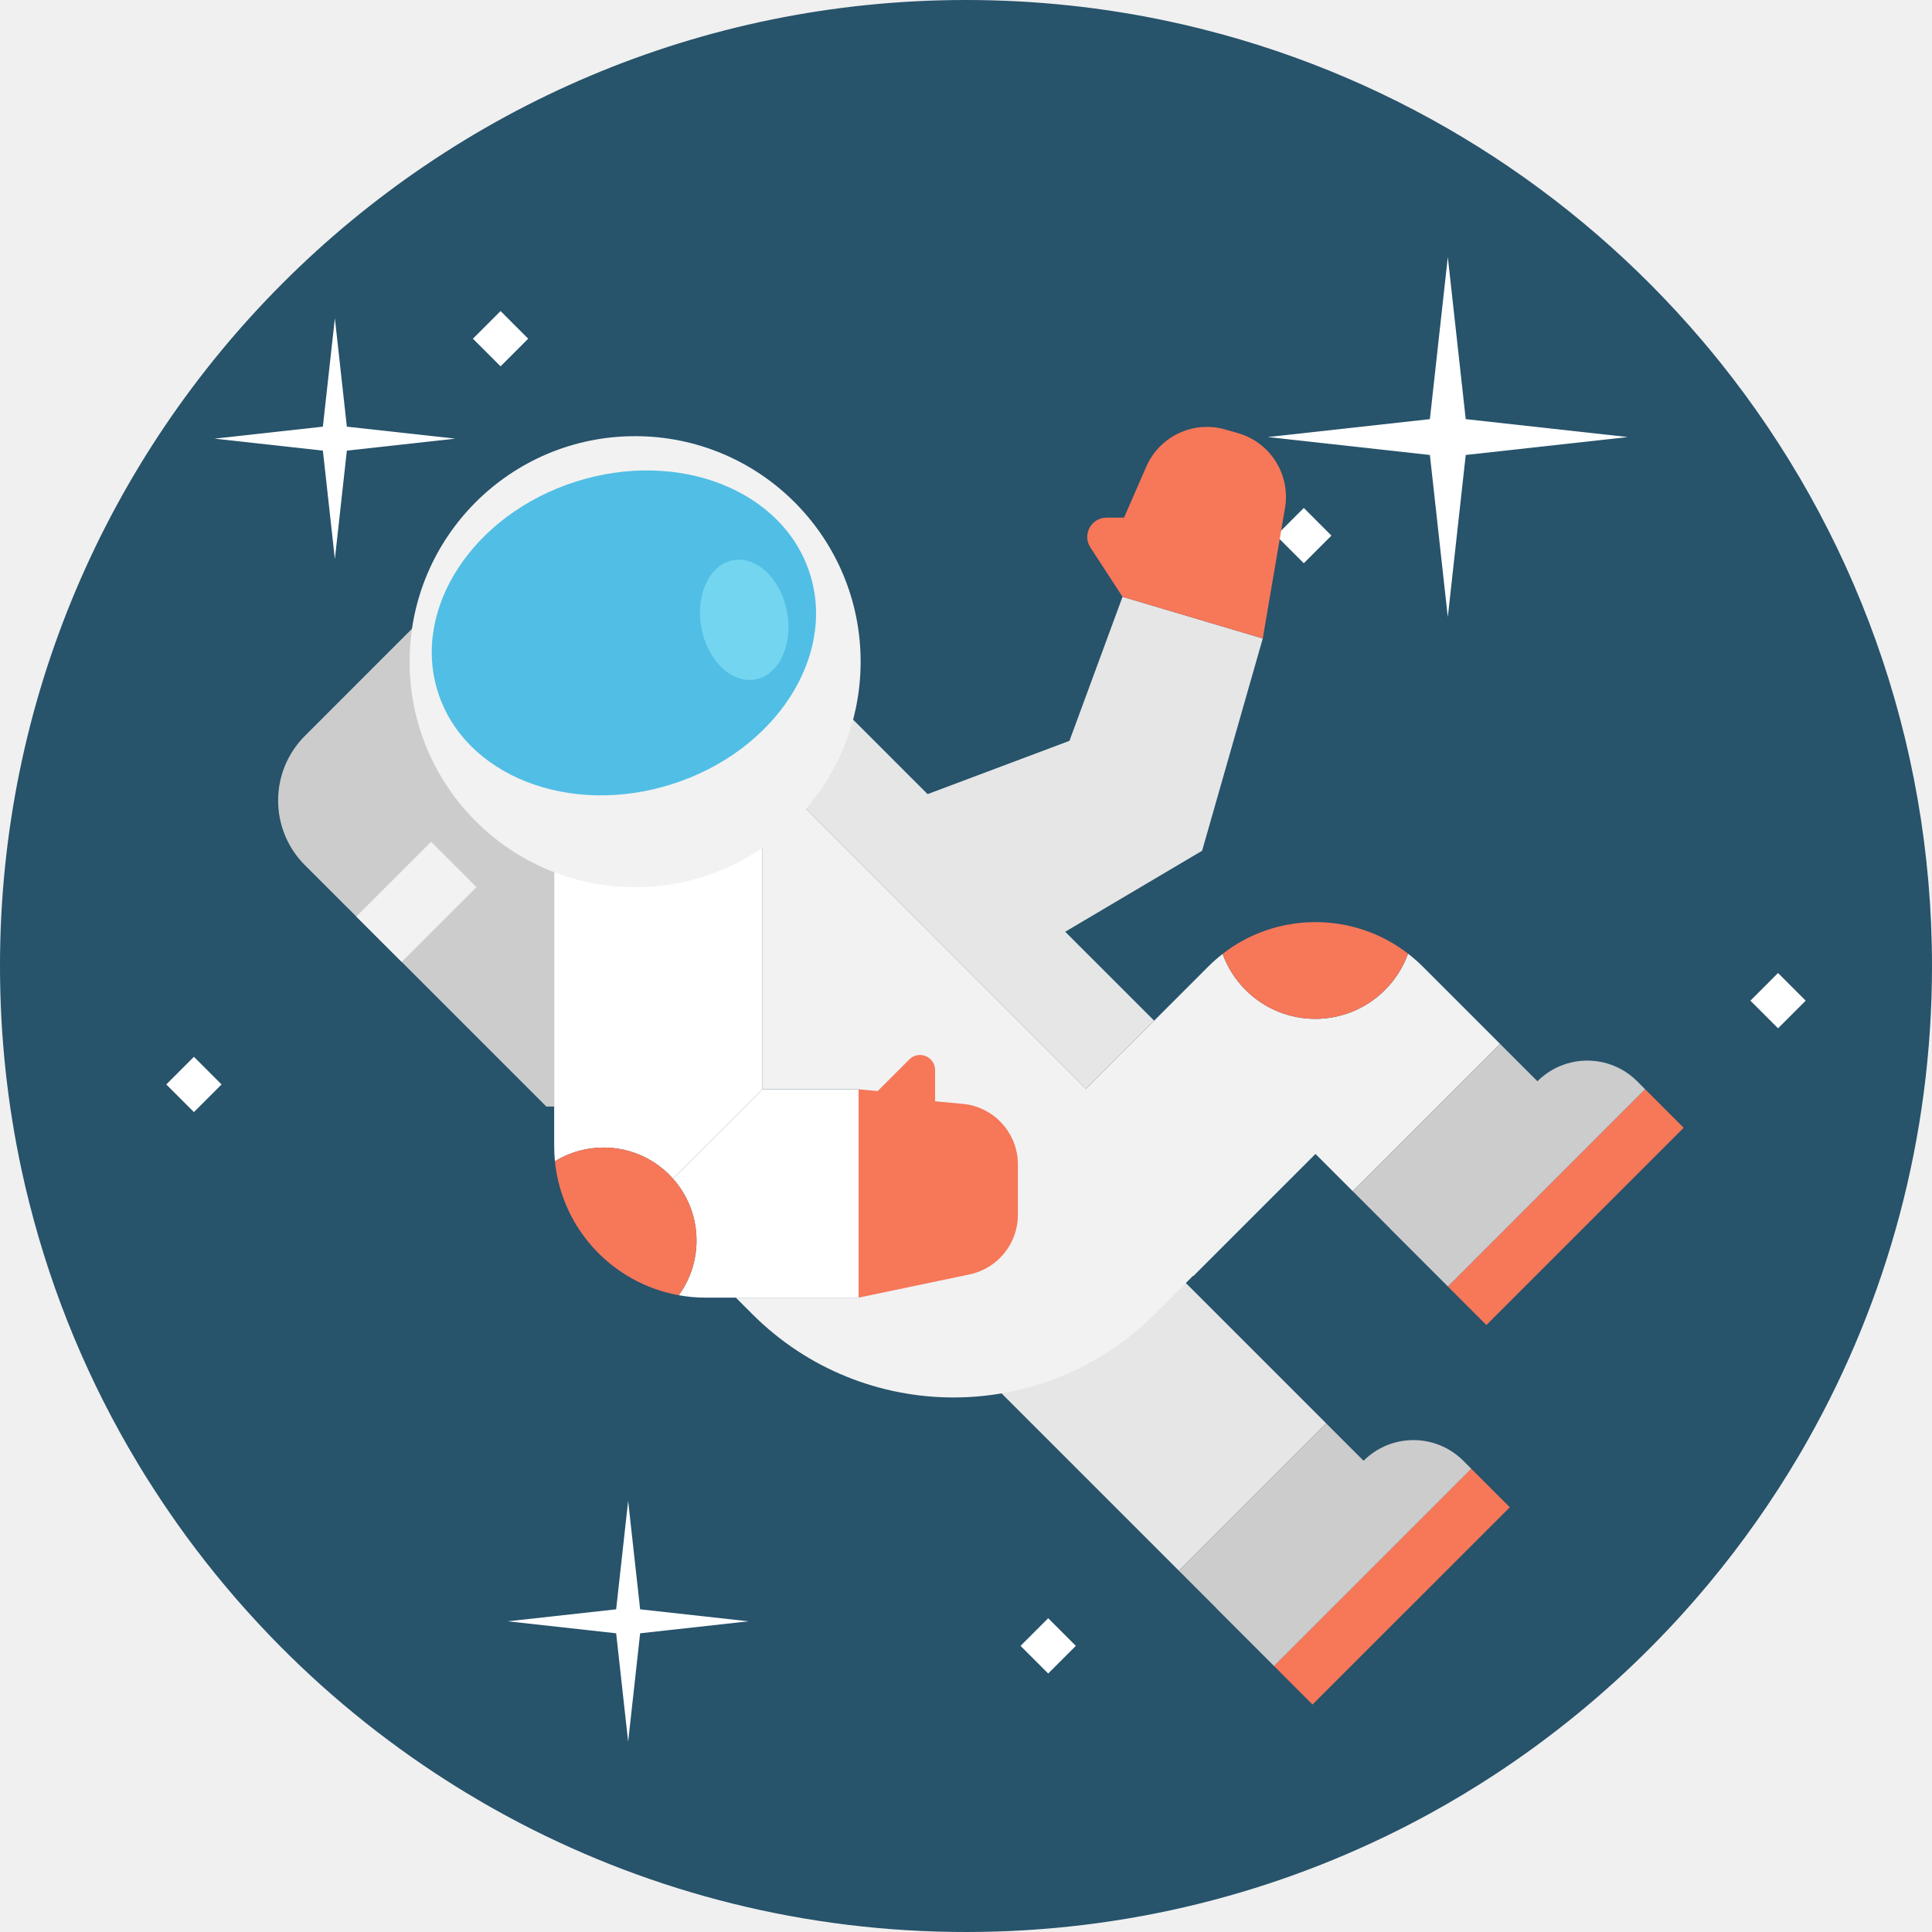
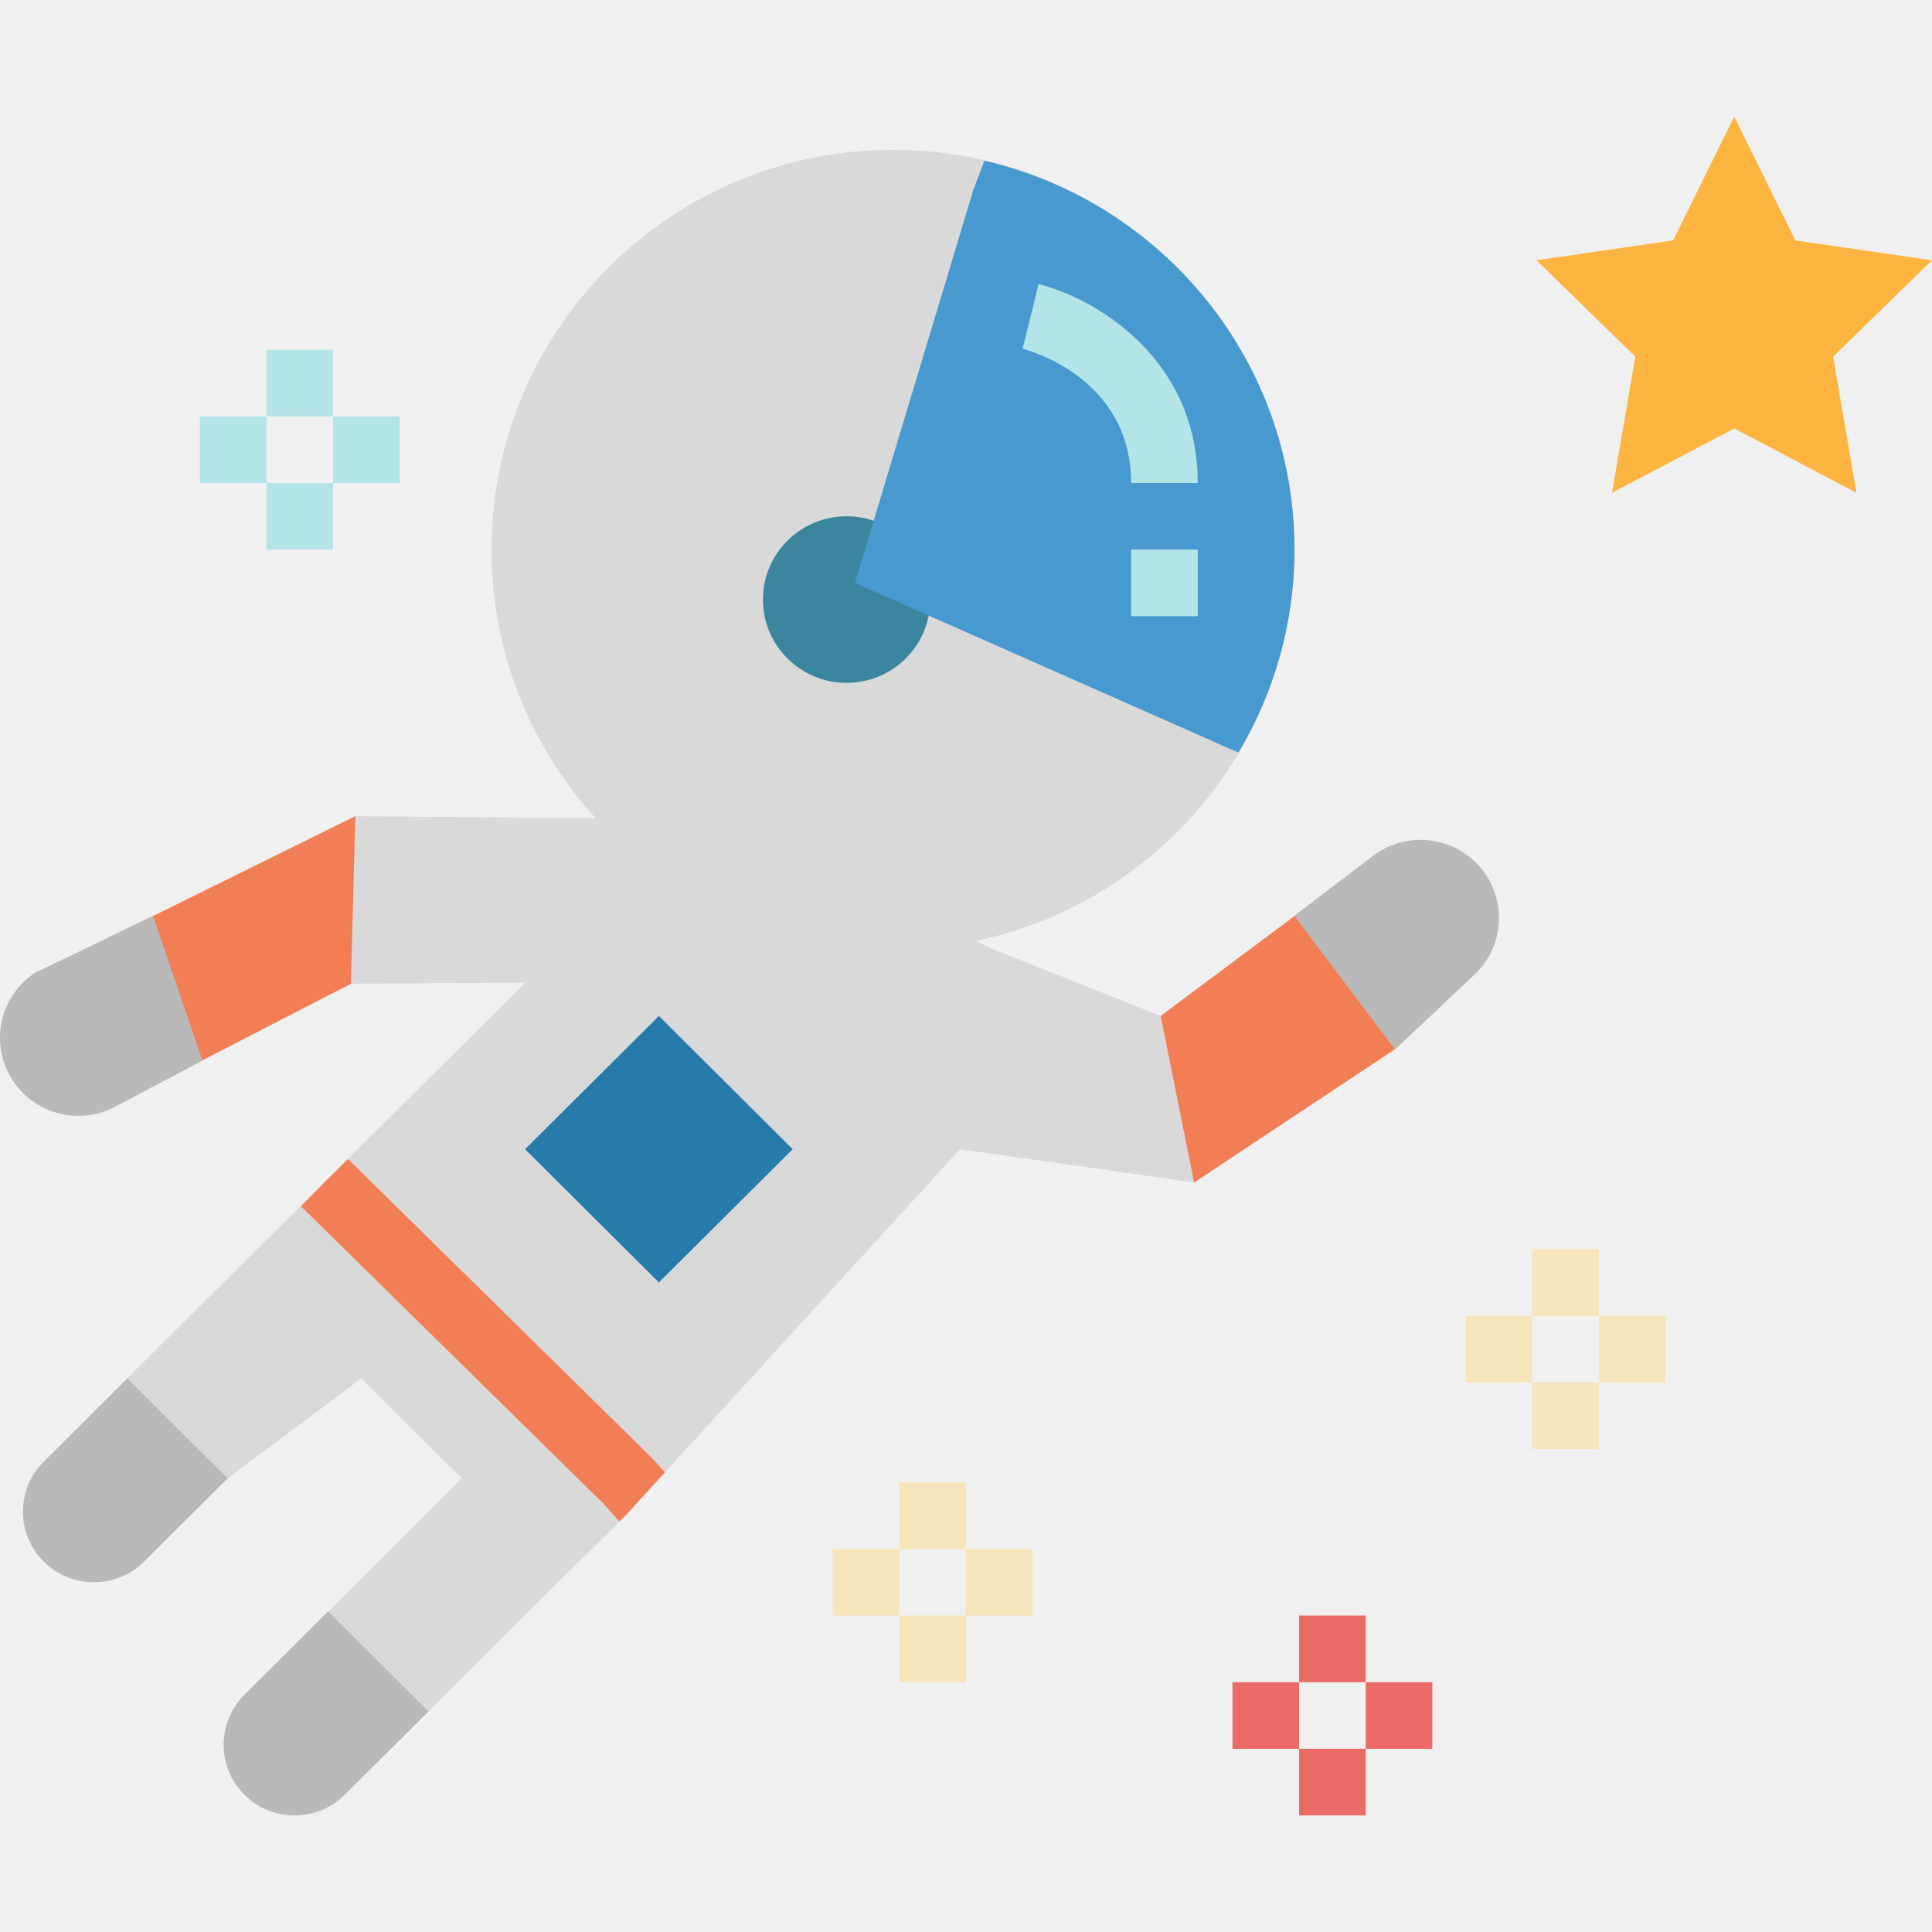
- <svg xmlns="http://www.w3.org/2000/svg" version="1.1" id="Capa_1" x="0px" y="0px" viewBox="0 0 512 512" style="enable-background:new 0 0 512 512;" xml:space="preserve">
-   <path style="fill:#27536B;" d="M512,255.994c0,45.59-11.925,88.392-32.81,125.477c-0.366,0.655-0.733,1.31-1.11,1.954  c-0.378,0.655-0.755,1.31-1.133,1.954c-7.095,12.08-15.145,23.528-24.061,34.242c-11.17,13.424-23.683,25.693-37.34,36.585  c-7.406,5.918-15.145,11.425-23.183,16.488c-5.929,3.753-12.025,7.25-18.276,10.504C338.757,501.596,298.597,512,256.006,512  s-82.763-10.404-118.093-28.802c-6.629-3.453-13.08-7.184-19.342-11.181c-17.121-10.914-32.865-23.816-46.889-38.372  c-4.352-4.519-8.549-9.193-12.558-14.023c-6.673-8.017-12.869-16.455-18.531-25.271c-0.244-0.389-0.5-0.777-0.744-1.166  c-0.422-0.633-0.822-1.266-1.221-1.91c-0.4-0.644-0.799-1.288-1.188-1.932c-0.355-0.588-0.711-1.177-1.066-1.765  c-12.68-21.096-22.395-44.191-28.58-68.673c-0.755-2.953-1.443-5.918-2.087-8.905C1.965,292.59,0,274.526,0,255.994  C0,114.607,114.618,0,256.006,0C274.526,0,292.59,1.965,310,5.707c2.987,0.644,5.951,1.332,8.905,2.087  c52.285,13.202,98.163,42.492,132.061,82.297c1.688,1.976,3.342,3.986,4.974,6.018C491.015,139.911,512,195.504,512,255.994z" />
+ <svg xmlns="http://www.w3.org/2000/svg" version="1.1" id="Capa_1" x="0px" y="0px" viewBox="0 0 511.992 511.992" style="enable-background:new 0 0 511.992 511.992;" xml:space="preserve">
  <g>
-     <polygon style="fill:#FFFFFF;" points="91.92,119.421 120.655,116.245 91.92,113.068 88.743,84.332 85.565,113.068 56.83,116.245    85.565,119.421 88.743,148.157  " />
-     <polygon style="fill:#FFFFFF;" points="169.642,432.839 198.377,429.662 169.642,426.486 166.465,397.75 163.288,426.486    134.553,429.662 163.288,432.839 166.465,461.575  " />
-     <polygon style="fill:#FFFFFF;" points="388.433,120.573 431.39,115.824 388.433,111.075 383.684,68.118 378.935,111.075    335.978,115.824 378.935,120.573 383.684,163.53  " />
-     <rect x="46.212" y="282.206" transform="matrix(-0.7071 -0.7071 0.7071 -0.7071 -115.4793 526.9417)" style="fill:#FFFFFF;" width="10.362" height="10.362" />
-     <rect x="466.017" y="260.001" transform="matrix(-0.7071 -0.7071 0.7071 -0.7071 616.8741 785.8821)" style="fill:#FFFFFF;" width="10.362" height="10.362" />
-     <rect x="340.334" y="136.754" transform="matrix(-0.7071 -0.7071 0.7071 -0.7071 489.4688 486.6149)" style="fill:#FFFFFF;" width="10.362" height="10.362" />
-     <rect x="127.471" y="84.575" transform="matrix(-0.7071 -0.7071 0.7071 -0.7071 162.9841 247.0224)" style="fill:#FFFFFF;" width="10.362" height="10.362" />
-     <rect x="272.6" y="430.986" transform="matrix(-0.7071 -0.7071 0.7071 -0.7071 165.7855 941.0049)" style="fill:#FFFFFF;" width="10.362" height="10.362" />
+     <polygon style="fill:#D9D9D9;" points="263.266,251.582 307.589,269.237 320.725,259.421 329.755,304.548 316.452,313.375    254.394,304.548 254.394,304.548 165.739,401.651 149.002,418.238 113.541,453.548 103.601,463.444 79.44,434.534 86.944,427.066    122.404,391.755 95.807,365.273 60.346,391.755 48.844,403.214 23.809,375.168 33.749,365.273 69.209,329.962 85.955,313.375    139.15,260.41 93.388,260.683 86.405,264.091 81.418,222.575 94.165,216.289 156.876,216.837 190.888,216.289  " />
+     <ellipse style="fill:#D9D9D9;" cx="236.67" cy="145.65" rx="106.37" ry="105.93" />
+     <path style="fill:#D9D9D9;" d="M226.561,154.479l31.382-104.166l2.957-7.724c-7.795-1.81-15.881-2.869-24.232-2.869   c-58.756,0-106.381,47.431-106.381,105.931s47.634,105.931,106.381,105.931c39.018,0,73.039-20.983,91.551-52.171l-1.907-0.794   L226.561,154.479z" />
  </g>
-   <path style="fill:#E6E6E6;" d="M263.504,367.342l10.637-10.637c1.206-1.206,2.47-2.321,3.786-3.334l0.01,0.01  c1.256,3.475,24.65-19.796,25.916-23.301c-19.203-19.203-29.137-29.609,0.237-0.237l37.338,37.338l0.161,0.161l0.723,0.723  l9.14,9.14l-1.597,1.597l-37.444,37.444l-9.863-9.863" />
-   <polygon style="fill:#F77759;" points="400.115,399.444 347.834,451.714 337.629,441.509 389.508,389.621 389.9,389.229 " />
-   <path style="fill:#CCCCCC;" d="M389.9,389.229l-0.392,0.392l-51.878,51.888l-15.328-15.328l0.02-0.02l-9.914-9.914l37.444-37.444  l1.597-1.597l9.914,9.914c7.293-7.303,19.124-7.303,26.427,0L389.9,389.229z" />
-   <polyline style="fill:#E6E6E6;" points="233.195,215.19 283.418,196.327 297.48,158.159 334.644,169.208 318.573,225.455   271.383,253.379 " />
-   <path style="fill:#CCCCCC;" d="M109.939,172.505c0-2.391,0.141-4.741,0.422-7.06l-29.56,29.57c-9.462,9.462-9.462,24.799,0,34.261  l13.63,13.62l12.022,12.023l38.329,38.328h2.08v-4.57v-33.879v-25.834l0.774-2.039C125.618,218.669,109.939,197.415,109.939,172.505  z" />
+   <polygon style="fill:#FBB540;" points="459.582,30.892 475.772,63.713 511.992,68.975 485.783,94.522 491.971,130.591   459.582,113.554 427.185,130.591 433.373,94.522 407.164,68.975 443.384,63.713 " />
  <g>
-     <path style="fill:#FFFFFF;" d="M179.887,343.246c6.74-9.251,6.228-22.157-1.527-30.866l0.04-0.03l23.674-23.674h25.462   c1.728,0,3.415,0.161,5.052,0.472l-0.09,0.502v52.27l0.261,1.467c-1.688,0.332-3.435,0.502-5.223,0.502h-25.462h-7.072h-7.975   C184.588,343.889,182.207,343.668,179.887,343.246z" />
-     <path style="fill:#FFFFFF;" d="M146.862,293.247v-4.57v-33.879v-25.834l0.774-2.039c6.348,2.381,13.218,3.686,20.4,3.686   c12.706,0,24.468-4.088,34.04-11.009v69.074l-23.674,23.674l-0.04,0.03c-0.311-0.362-0.643-0.713-0.985-1.055   c-8.226-8.226-20.812-9.411-30.314-3.575c-0.131-1.326-0.201-2.671-0.201-4.028L146.862,293.247L146.862,293.247z" />
+     <rect x="406.06" y="331.03" style="fill:#F7E4BA;" width="17.655" height="17.655" />
+     <rect x="406.06" y="366.34" style="fill:#F7E4BA;" width="17.655" height="17.655" />
+     <rect x="423.72" y="348.69" style="fill:#F7E4BA;" width="17.655" height="17.655" />
+     <rect x="388.41" y="348.69" style="fill:#F7E4BA;" width="17.655" height="17.655" />
  </g>
-   <path style="fill:#F2F2F2;" d="M348.619,305.812l-32.362,32.352l-0.07-0.07l-10.145,10.145c-29.47,29.47-77.22,29.47-106.689,0  l-4.349-4.349h7.072h25.462c1.788,0,1.728-55.213,0-55.213h-25.462v-69.074c2.882-2.09,5.565-4.439,8.025-7.001l2.14,0.372  l75.563,75.573l18.059-18.059l3.716-3.716l10.637-10.637c1.206-1.206,2.47-2.321,3.786-3.334l0.01,0.01  c1.256,3.475,3.284,6.75,6.087,9.552c10.195,10.195,26.728,10.195,36.922,0c2.832-2.822,4.861-6.127,6.127-9.632  c1.346,1.035,2.641,2.17,3.877,3.405l10.476,10.472l0.161,0.161l0.723,0.723l9.14,9.14l-1.597,1.597l-37.444,37.444L348.619,305.812  z" />
  <g>
-     <polygon style="fill:#F77759;" points="446.189,298.872 393.909,351.142 383.704,340.937 435.582,289.049 435.974,288.657  " />
-     <path style="fill:#F77759;" d="M373.147,252.729c-1.266,3.505-3.294,6.81-6.127,9.632c-10.195,10.195-26.728,10.195-36.922,0   c-2.802-2.802-4.831-6.077-6.087-9.552l-0.01-0.01c1.758-1.376,3.606-2.581,5.514-3.616c7.703-4.158,16.483-5.625,24.94-4.389   C361.115,245.767,367.563,248.41,373.147,252.729z" />
-     <path style="fill:#F77759;" d="M178.36,312.381c7.754,8.708,8.266,21.616,1.527,30.866c-17.487-3.123-31.047-17.577-32.824-35.496   c9.502-5.836,22.088-4.65,30.314,3.575C177.717,311.668,178.049,312.02,178.36,312.381z" />
+     <rect x="344.27" y="428.13" style="fill:#EA6B65;" width="17.655" height="17.655" />
+     <rect x="344.27" y="463.44" style="fill:#EA6B65;" width="17.655" height="17.655" />
+     <rect x="361.92" y="445.79" style="fill:#EA6B65;" width="17.655" height="17.655" />
+     <rect x="326.61" y="445.79" style="fill:#EA6B65;" width="17.655" height="17.655" />
  </g>
-   <path style="fill:#CCCCCC;" d="M435.974,288.657l-0.392,0.392l-51.878,51.888l-15.328-15.328l0.02-0.02l-9.914-9.914l37.444-37.444  l1.597-1.597l9.914,9.914c7.293-7.303,19.124-7.303,26.427,0L435.974,288.657z" />
-   <path style="fill:#E6E6E6;" d="M212.239,212.973l-2.14-0.372c6.378-6.7,11.19-14.936,13.801-24.076l18.732,18.742h0.01  l38.178,38.188h0.01l3.284,3.284v0.01l21.746,21.736l-18.059,18.059L212.239,212.973z" />
-   <polygon style="fill:#F2F2F2;" points="126.281,235.101 125.377,235.994 108.553,252.819 106.454,254.919 94.431,242.895   96.53,240.796 113.354,223.972 114.258,223.078 " />
-   <path style="fill:#F77759;" d="M232.589,289.148l8.39-8.39c2.519-2.519,6.828-0.735,6.828,2.828v8.273l7.274,0.666  c8.312,0.761,14.674,7.731,14.674,16.078v13.332c0,7.641-5.357,14.236-12.836,15.802l-29.381,6.151v-55.213" />
-   <circle style="fill:#F2F2F2;" cx="168.313" cy="175.352" r="59.763" />
-   <ellipse transform="matrix(-0.3038 -0.9527 0.9527 -0.3038 55.7882 376.1991)" style="fill:#51BEE5;" cx="165.344" cy="167.717" rx="42.063" ry="51.726" />
-   <ellipse transform="matrix(-0.1838 -0.983 0.983 -0.1838 71.9931 388.3223)" style="fill:#73D5EF;" cx="197.219" cy="164.271" rx="16.071" ry="11.551" />
-   <path style="fill:#F77759;" d="M297.48,158.159l-8.517-13.077c-2.215-3.401,0.225-7.902,4.284-7.902h4.631l5.895-13.508  c3.524-8.076,12.488-12.291,20.956-9.854l3.359,0.967c8.596,2.474,13.96,11.014,12.457,19.831l-5.9,34.592L297.48,158.159z" />
+   <g>
+     <rect x="238.34" y="392.82" style="fill:#F7E4BA;" width="17.655" height="17.655" />
+     <rect x="238.34" y="428.13" style="fill:#F7E4BA;" width="17.655" height="17.655" />
+     <rect x="255.99" y="410.48" style="fill:#F7E4BA;" width="17.655" height="17.655" />
+     <rect x="220.68" y="410.48" style="fill:#F7E4BA;" width="17.655" height="17.655" />
+   </g>
+   <g>
+     <rect x="70.61" y="92.69" style="fill:#B3E4E8;" width="17.655" height="17.655" />
+     <rect x="70.61" y="128" style="fill:#B3E4E8;" width="17.655" height="17.655" />
+     <rect x="88.27" y="110.34" style="fill:#B3E4E8;" width="17.655" height="17.655" />
+     <rect x="52.957" y="110.34" style="fill:#B3E4E8;" width="17.655" height="17.655" />
+   </g>
+   <ellipse style="fill:#3B869E;" cx="224.35" cy="158.89" rx="22.17" ry="22.07" />
+   <path style="fill:#4799CF;" d="M260.9,42.589l-2.957,7.724l-31.382,104.166l99.752,44.138l1.907,0.794  c9.366-15.775,14.83-34.11,14.83-53.76C343.05,95.457,307.96,53.518,260.9,42.589z" />
+   <polygon style="fill:#F27E55;" points="307.589,269.237 343.05,242.755 356.07,232.779 381.979,266.51 369.647,278.065   316.452,313.375 " />
+   <path style="fill:#B9B9B9;" d="M343.05,242.755l26.598,35.31l21.045-19.721c7.671-7.186,8.73-18.962,2.463-27.392l0,0  c-6.921-9.304-20.162-11.149-29.378-4.087L343.05,242.755z" />
+   <polygon style="fill:#F27E55;" points="92.991,260.692 53.637,281.004 44.13,286.063 28.302,248.643 40.555,242.755 94.165,216.289   " />
+   <g>
+     <path style="fill:#B9B9B9;" d="M53.637,281.004l-13.082-38.25L9.226,257.823c-8.757,5.835-11.741,17.267-6.947,26.615l0,0   c5.288,10.311,18.044,14.292,28.301,8.836L53.637,281.004z" />
+     <path style="fill:#B9B9B9;" d="M33.749,365.273l-22.166,22.069c-7.345,7.309-7.345,19.174,0,26.483l0,0   c7.345,7.309,19.253,7.309,26.598,0l22.166-22.069L33.749,365.273z" />
+     <path style="fill:#B9B9B9;" d="M86.944,427.066l26.598,26.483l-22.166,22.069c-7.345,7.309-19.253,7.309-26.598,0l0,0   c-7.345-7.309-7.345-19.174,0-26.483L86.944,427.066z" />
+   </g>
+   <polygon style="fill:#277BAA;" points="174.61,269.237 139.15,304.548 174.61,339.858 210.071,304.548 " />
+   <g>
+     <path style="fill:#B3E4E8;" d="M317.405,127.996H299.75c0-28.089-27.586-35.275-28.76-35.566l4.255-17.134   C289.837,78.915,317.405,94.61,317.405,127.996z" />
+     <rect x="299.75" y="145.65" style="fill:#B3E4E8;" width="17.655" height="17.655" />
+   </g>
+   <polygon style="fill:#F27E55;" points="172.924,386.529 92.214,307.143 86.158,313.163 79.767,319.669 160.151,398.703   164.167,403.214 165.739,401.651 176.199,390.193 " />
  <g>
</g>
  <g>
</g>
  <g>
</g>
  <g>
</g>
  <g>
</g>
  <g>
</g>
  <g>
</g>
  <g>
</g>
  <g>
</g>
  <g>
</g>
  <g>
</g>
  <g>
</g>
  <g>
</g>
  <g>
</g>
  <g>
</g>
</svg>
